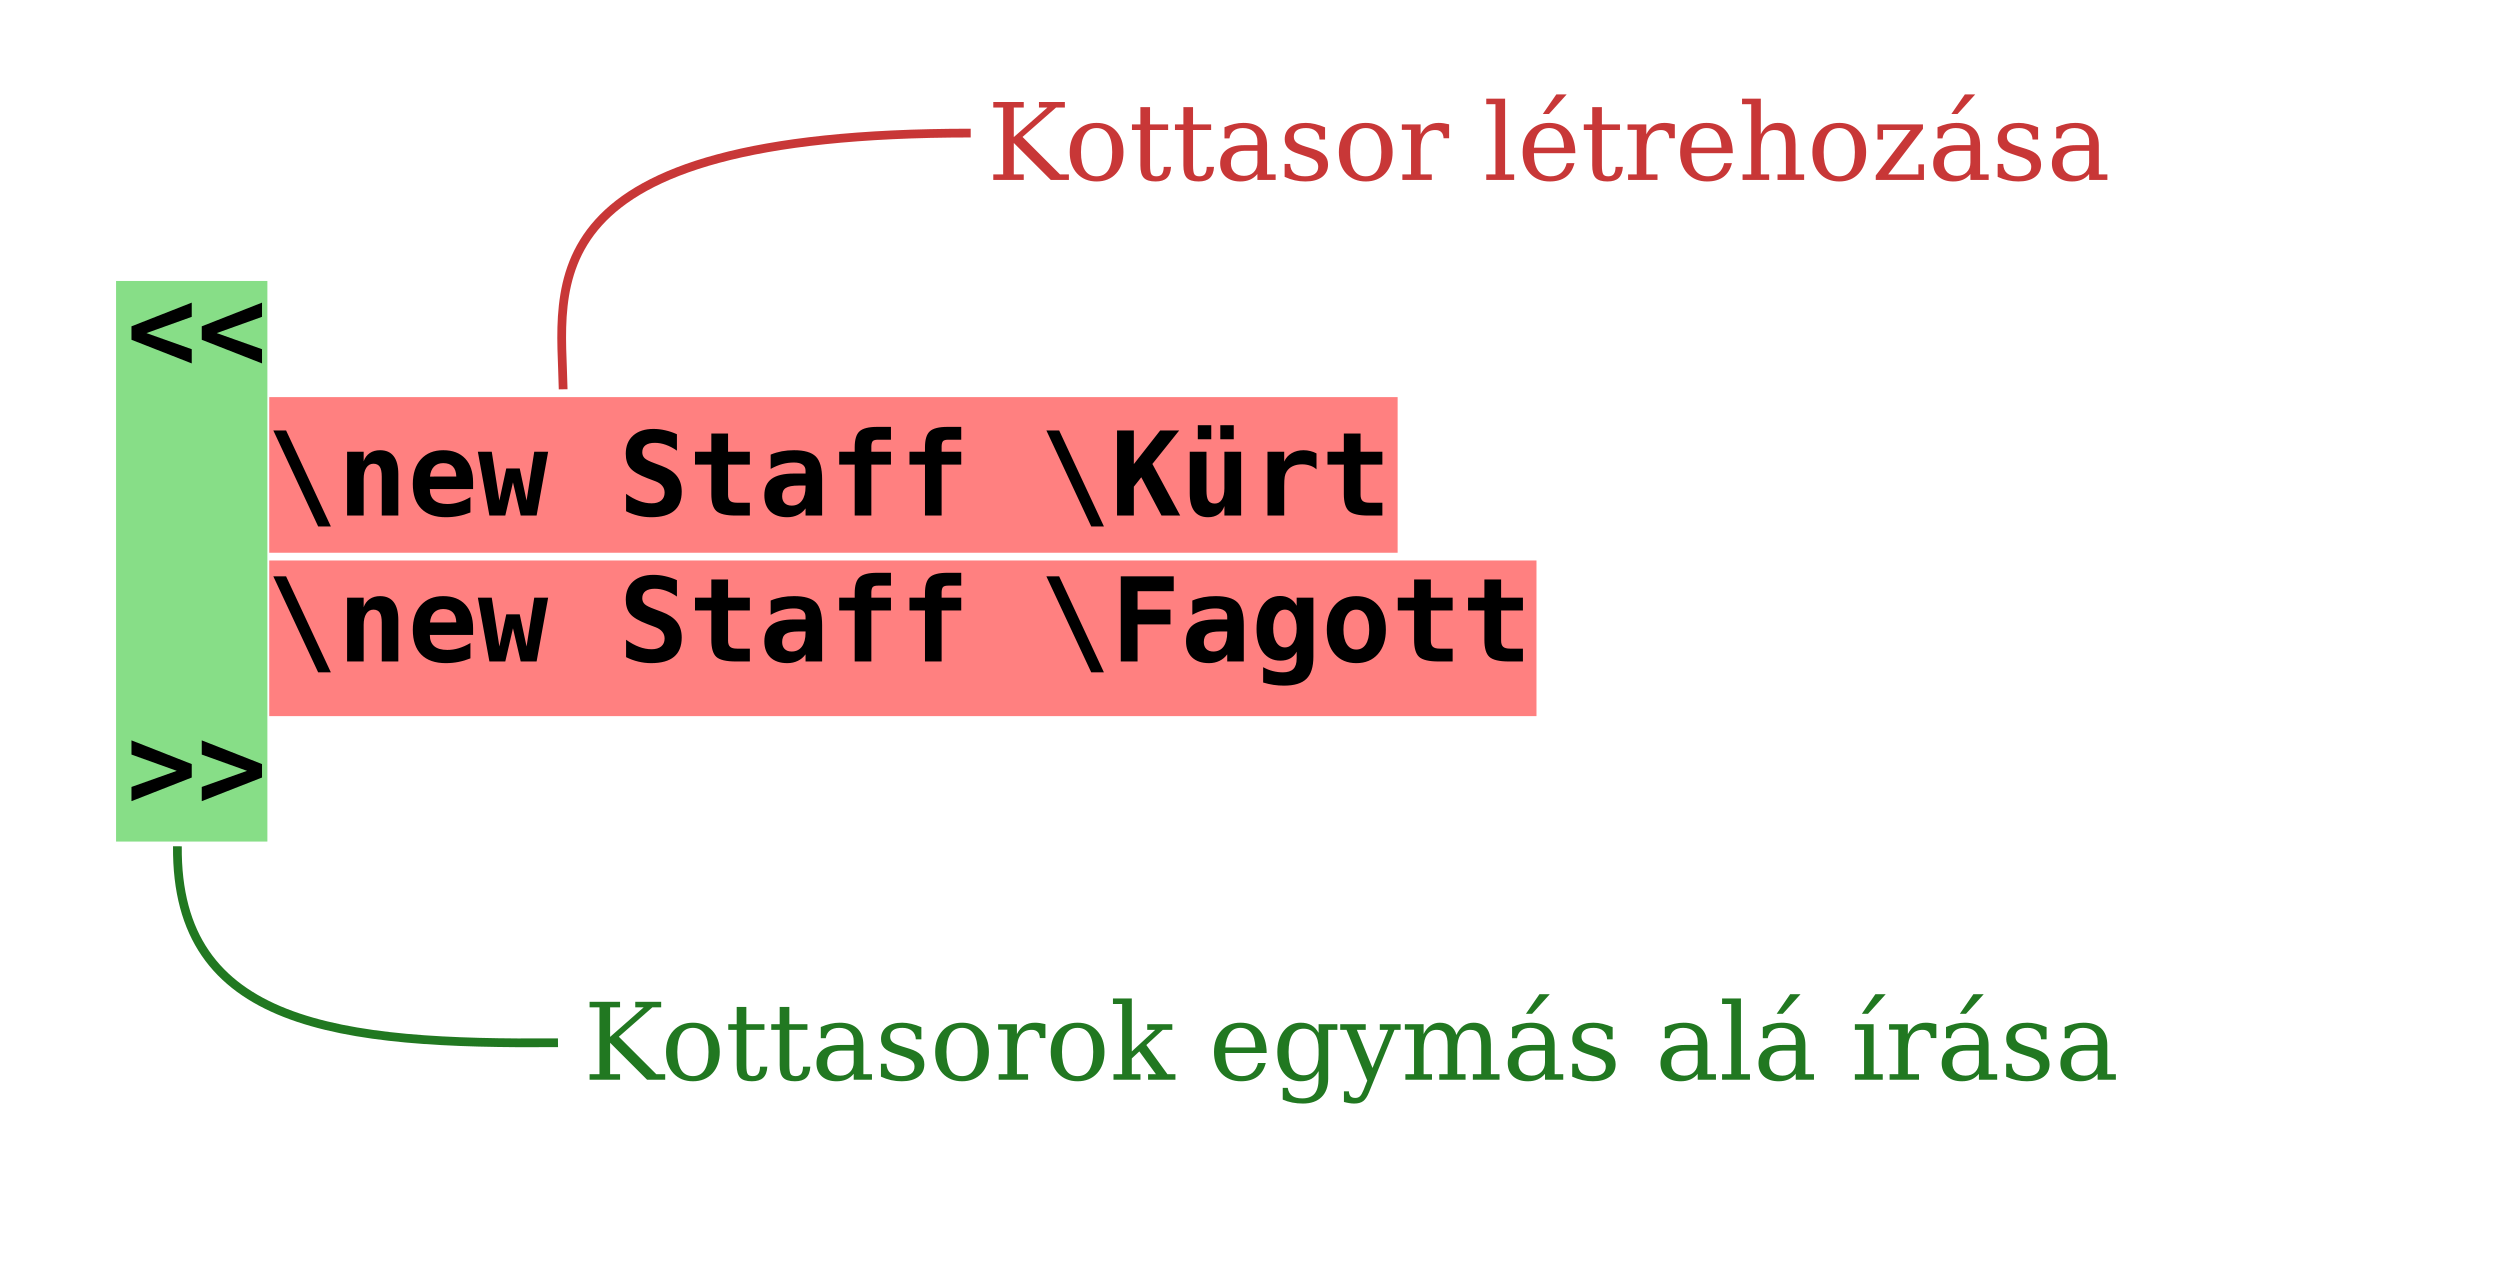
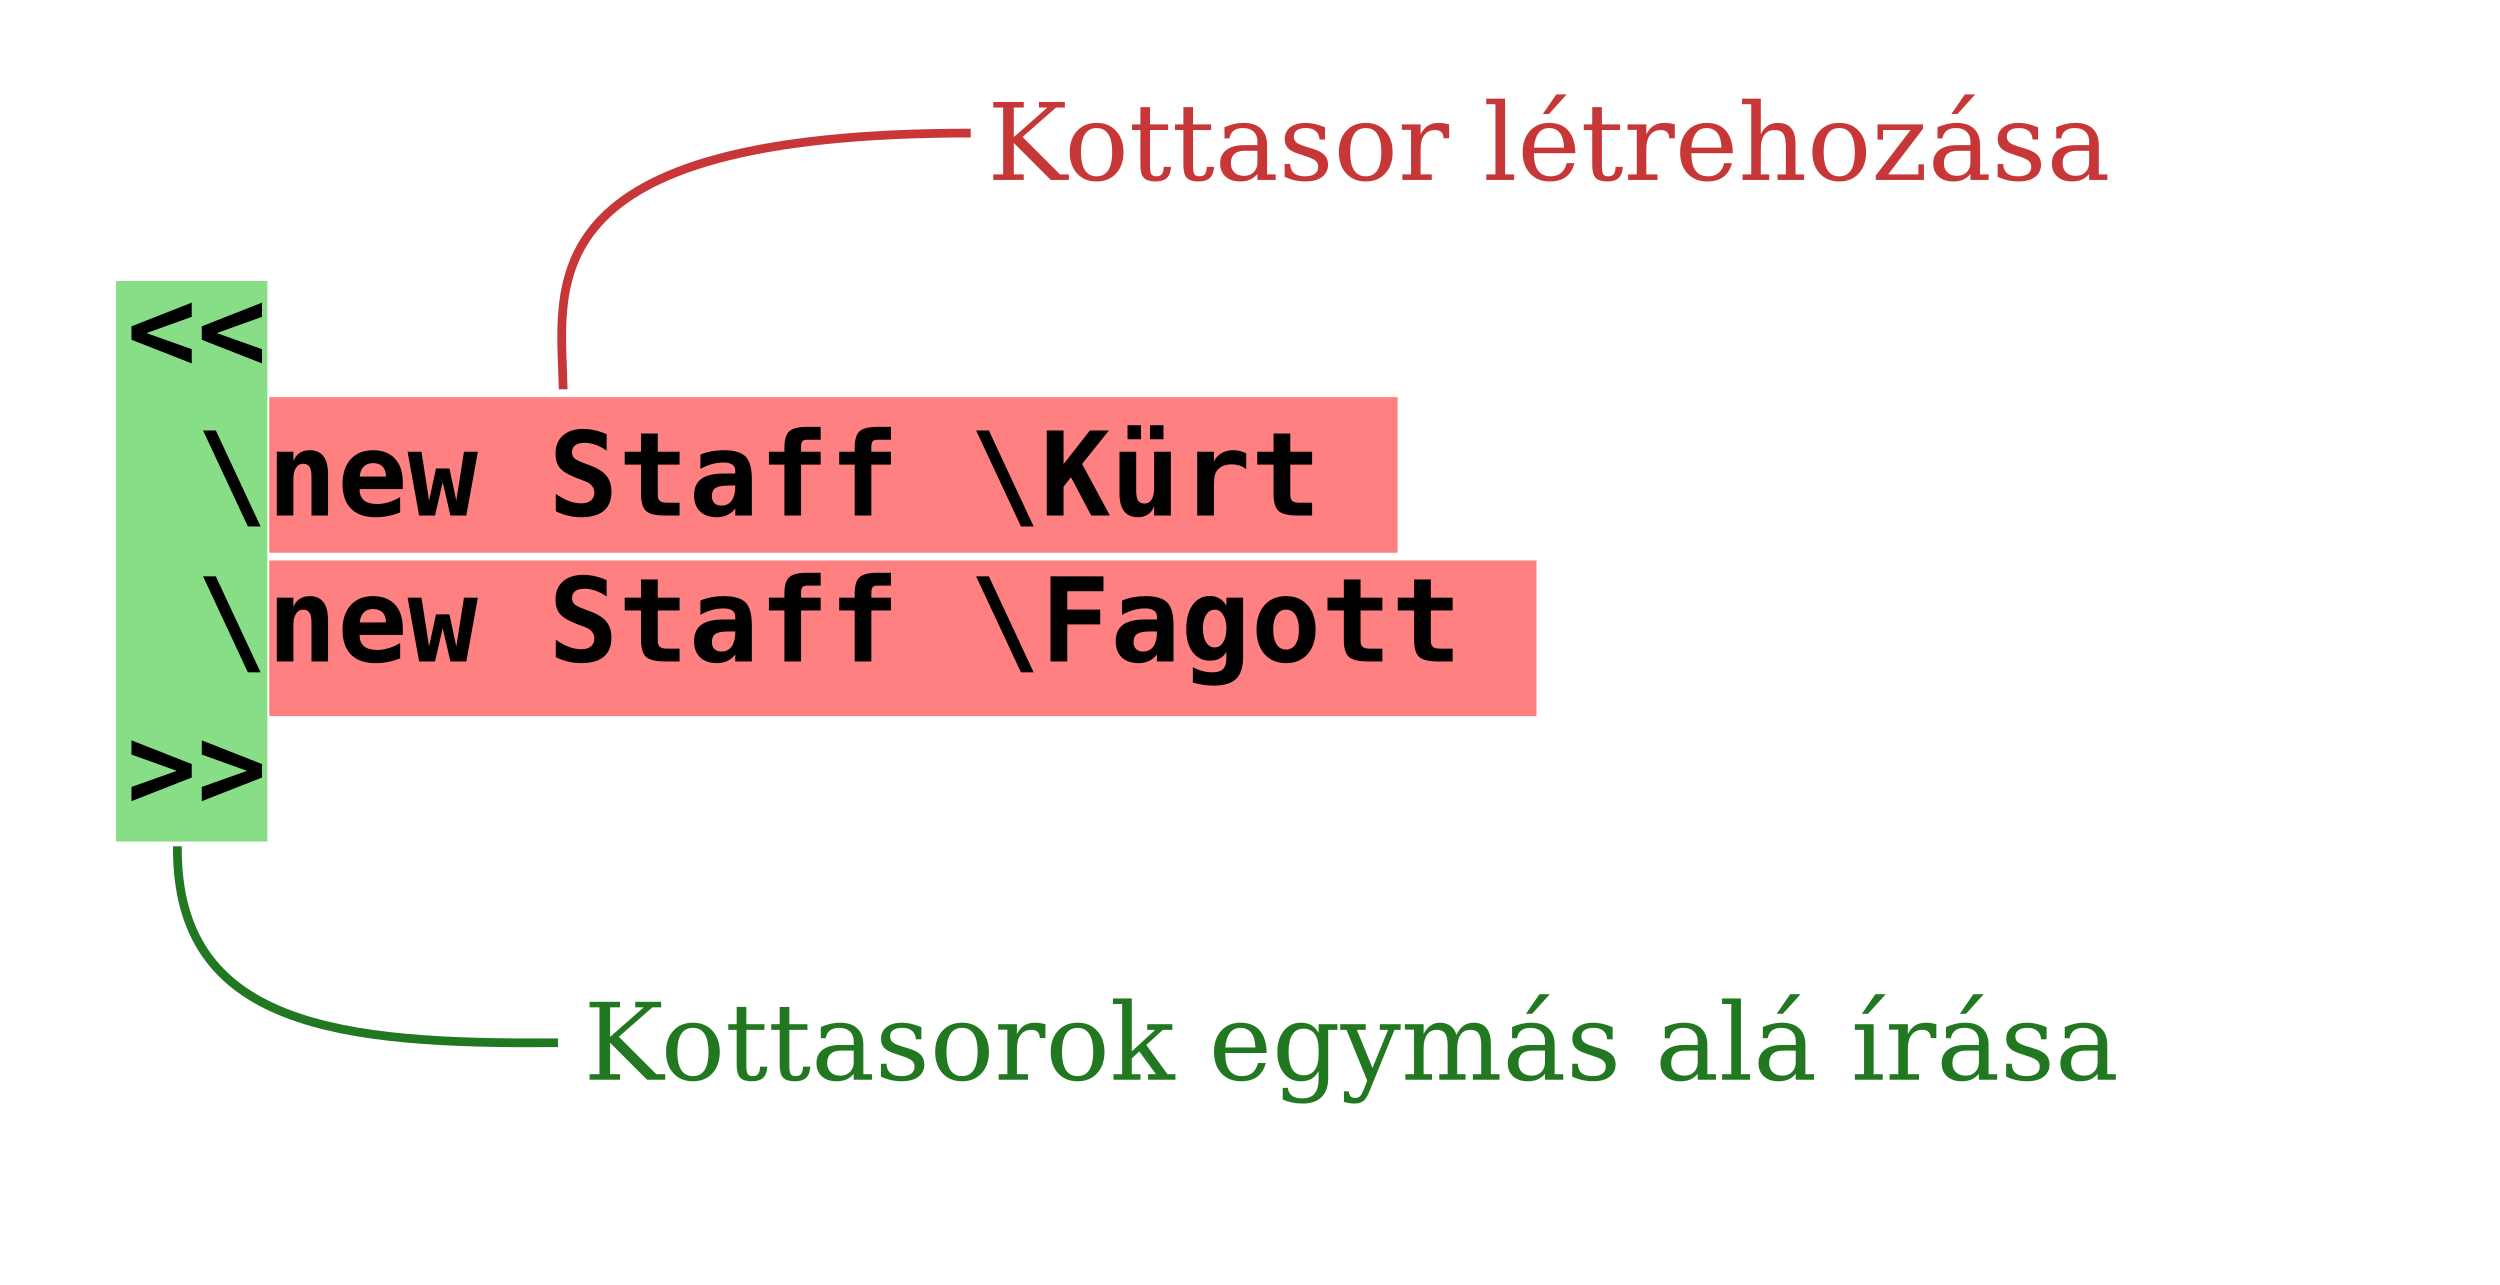
- <svg xmlns="http://www.w3.org/2000/svg" width="514" height="264" id="svg4445" version="1.0">
-   <defs id="defs4447">
-     </defs>
+ <svg xmlns="http://www.w3.org/2000/svg" id="svg4445" width="514" height="264" version="1.0">
  <g id="layer1">
    <rect style="fill:#87de87" id="rect5251" width="31.113" height="115.258" x="23.86" y="57.767" />
-     <rect y="115.234" x="55.354" height="32" width="260.548" id="rect5249" style="fill:#ff8080" />
+     <rect id="rect5249" width="260.548" height="32" x="55.354" y="115.234" style="fill:#ff8080" />
    <rect style="fill:#ff8080" id="rect4477" width="232" height="32" x="55.354" y="81.646" />
-     <text xml:space="preserve" style="font-size:28px;font-style:normal;font-variant:normal;font-weight:bold;font-stretch:normal;fill:#000000;fill-opacity:1;stroke:none;font-family:DejaVu Sans Mono;-inkscape-font-specification:Sans Bold" x="26" y="76" id="text4455">
-       <tspan x="26" y="76" id="tspan4459" style="font-size:24px">&lt;&lt;</tspan>
-       <tspan x="26" y="106" id="tspan4463" style="font-size:24px">  \new Staff \Kürt</tspan>
-       <tspan x="26" y="136" id="tspan4465" style="font-size:24px">  \new Staff \Fagott</tspan>
-       <tspan x="26" y="166" id="tspan4467" style="font-size:24px">&gt;&gt;</tspan>
+     <text xml:space="preserve" style="font-size:28px;font-style:normal;font-variant:normal;font-weight:700;font-stretch:normal;fill:#000;fill-opacity:1;stroke:none;font-family:DejaVu Sans Mono;-inkscape-font-specification:Sans Bold" id="text4455" x="26" y="76">
+       <tspan id="tspan4459" x="26" y="76" style="font-size:24px">&lt;&lt;</tspan>
+       <tspan id="tspan4463" x="26" y="106" style="font-size:24px"> \new Staff \Kürt</tspan>
+       <tspan id="tspan4465" x="26" y="136" style="font-size:24px"> \new Staff \Fagott</tspan>
+       <tspan id="tspan4467" x="26" y="166" style="font-size:24px">&gt;&gt;</tspan>
    </text>
-     <text xml:space="preserve" style="font-size:24px;font-style:normal;font-variant:normal;font-weight:normal;font-stretch:normal;fill:#c83737;fill-opacity:1;stroke:none;font-family:DejaVu Serif;-inkscape-font-specification:DejaVu Serif" x="203" y="37" id="text4469">
+     <text xml:space="preserve" style="font-size:24px;font-style:normal;font-variant:normal;font-weight:400;font-stretch:normal;fill:#c83737;fill-opacity:1;stroke:none;font-family:DejaVu Serif;-inkscape-font-specification:DejaVu Serif" id="text4469" x="203" y="37">
      <tspan id="tspan4471" x="203" y="37" style="font-size:22px;fill:#c83737">Kottasor létrehozása</tspan>
    </text>
-     <text xml:space="preserve" style="font-size:24px;font-style:normal;font-variant:normal;font-weight:normal;font-stretch:normal;fill:#217821;fill-opacity:1;stroke:none;font-family:DejaVu Serif;-inkscape-font-specification:DejaVu Serif" x="120" y="222" id="text4473">
+     <text xml:space="preserve" style="font-size:24px;font-style:normal;font-variant:normal;font-weight:400;font-stretch:normal;fill:#217821;fill-opacity:1;stroke:none;font-family:DejaVu Serif;-inkscape-font-specification:DejaVu Serif" id="text4473" x="120" y="222">
      <tspan id="tspan4475" x="120" y="222" style="font-size:22px;fill:#217821">Kottasorok egymás alá írása</tspan>
    </text>
-     <path style="fill:none;fill-rule:evenodd;stroke:#217821;stroke-width:1.8;stroke-linecap:butt;stroke-linejoin:miter;stroke-miterlimit:4;stroke-dasharray:none;stroke-opacity:1" d="M 114.723,214.392 C 69.822,214.745 36.121,211.117 36.474,173.994" id="path5255" />
-     <path style="fill:none;fill-rule:evenodd;stroke:#c83737;stroke-width:1.8;stroke-linecap:butt;stroke-linejoin:miter;stroke-miterlimit:4;stroke-dasharray:none;stroke-opacity:1" d="M 199.576,27.362 C 107.652,27.362 115.43,58.828 115.784,80.041" id="path5259" />
+     <path style="fill:none;fill-rule:evenodd;stroke:#217821;stroke-width:1.8;stroke-linecap:butt;stroke-linejoin:miter;stroke-miterlimit:4;stroke-dasharray:none;stroke-opacity:1" id="path5255" d="M 114.723,214.392 C 69.822,214.745 36.121,211.117 36.474,173.994" />
+     <path style="fill:none;fill-rule:evenodd;stroke:#c83737;stroke-width:1.8;stroke-linecap:butt;stroke-linejoin:miter;stroke-miterlimit:4;stroke-dasharray:none;stroke-opacity:1" id="path5259" d="M 199.576,27.362 C 107.652,27.362 115.43,58.828 115.784,80.041" />
  </g>
</svg>
